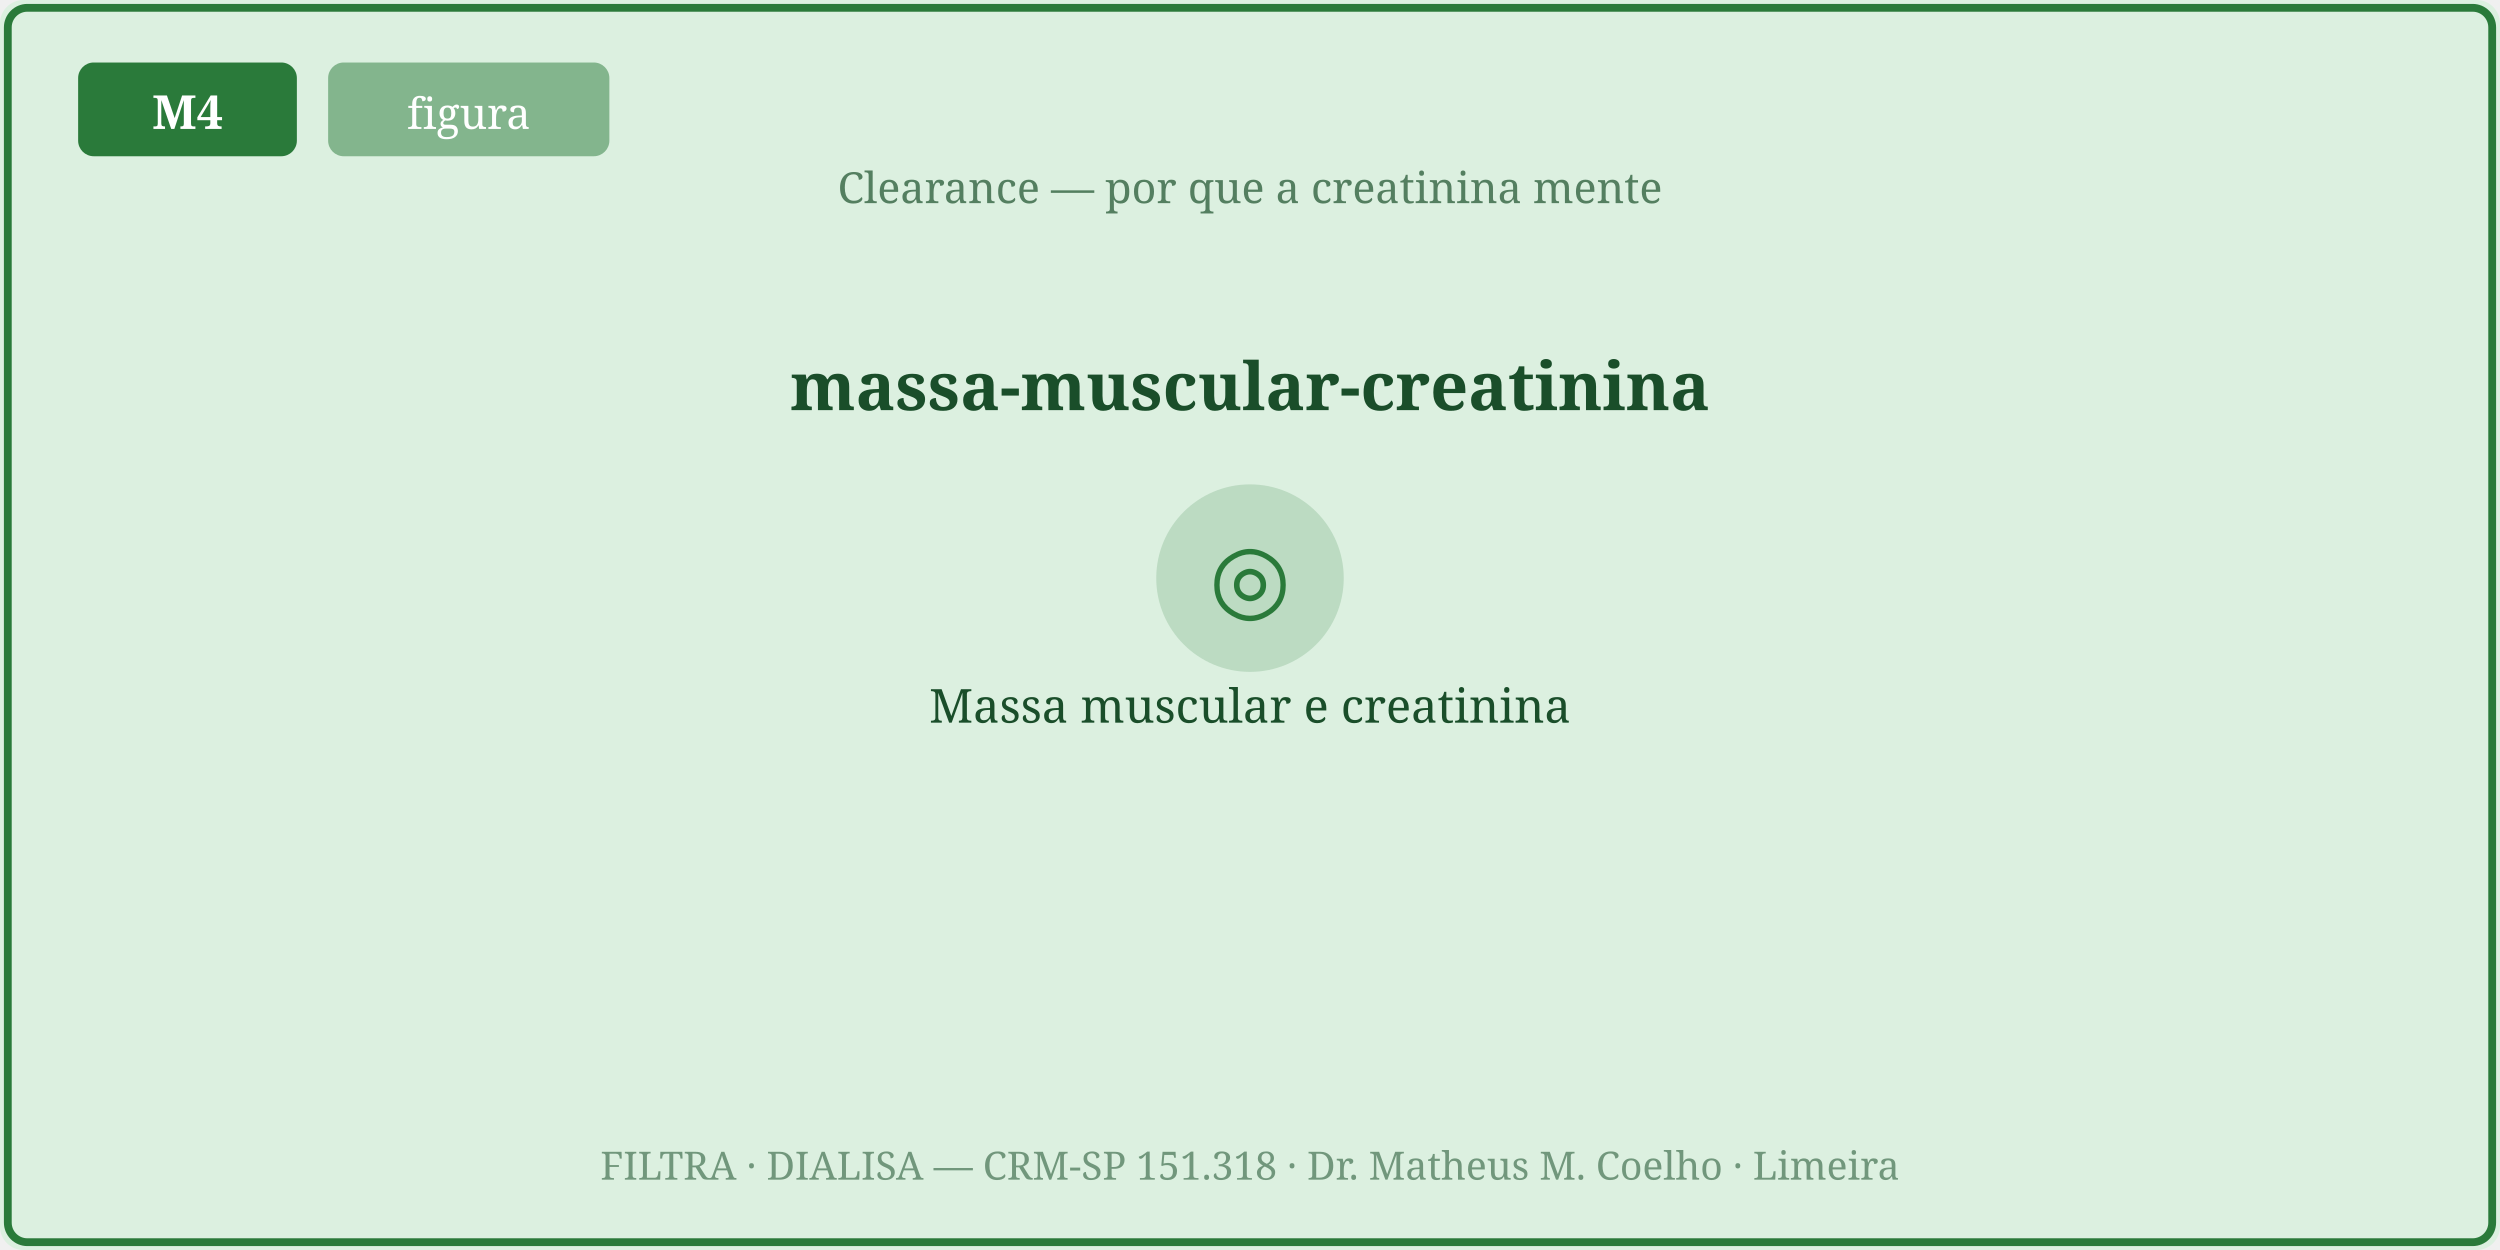
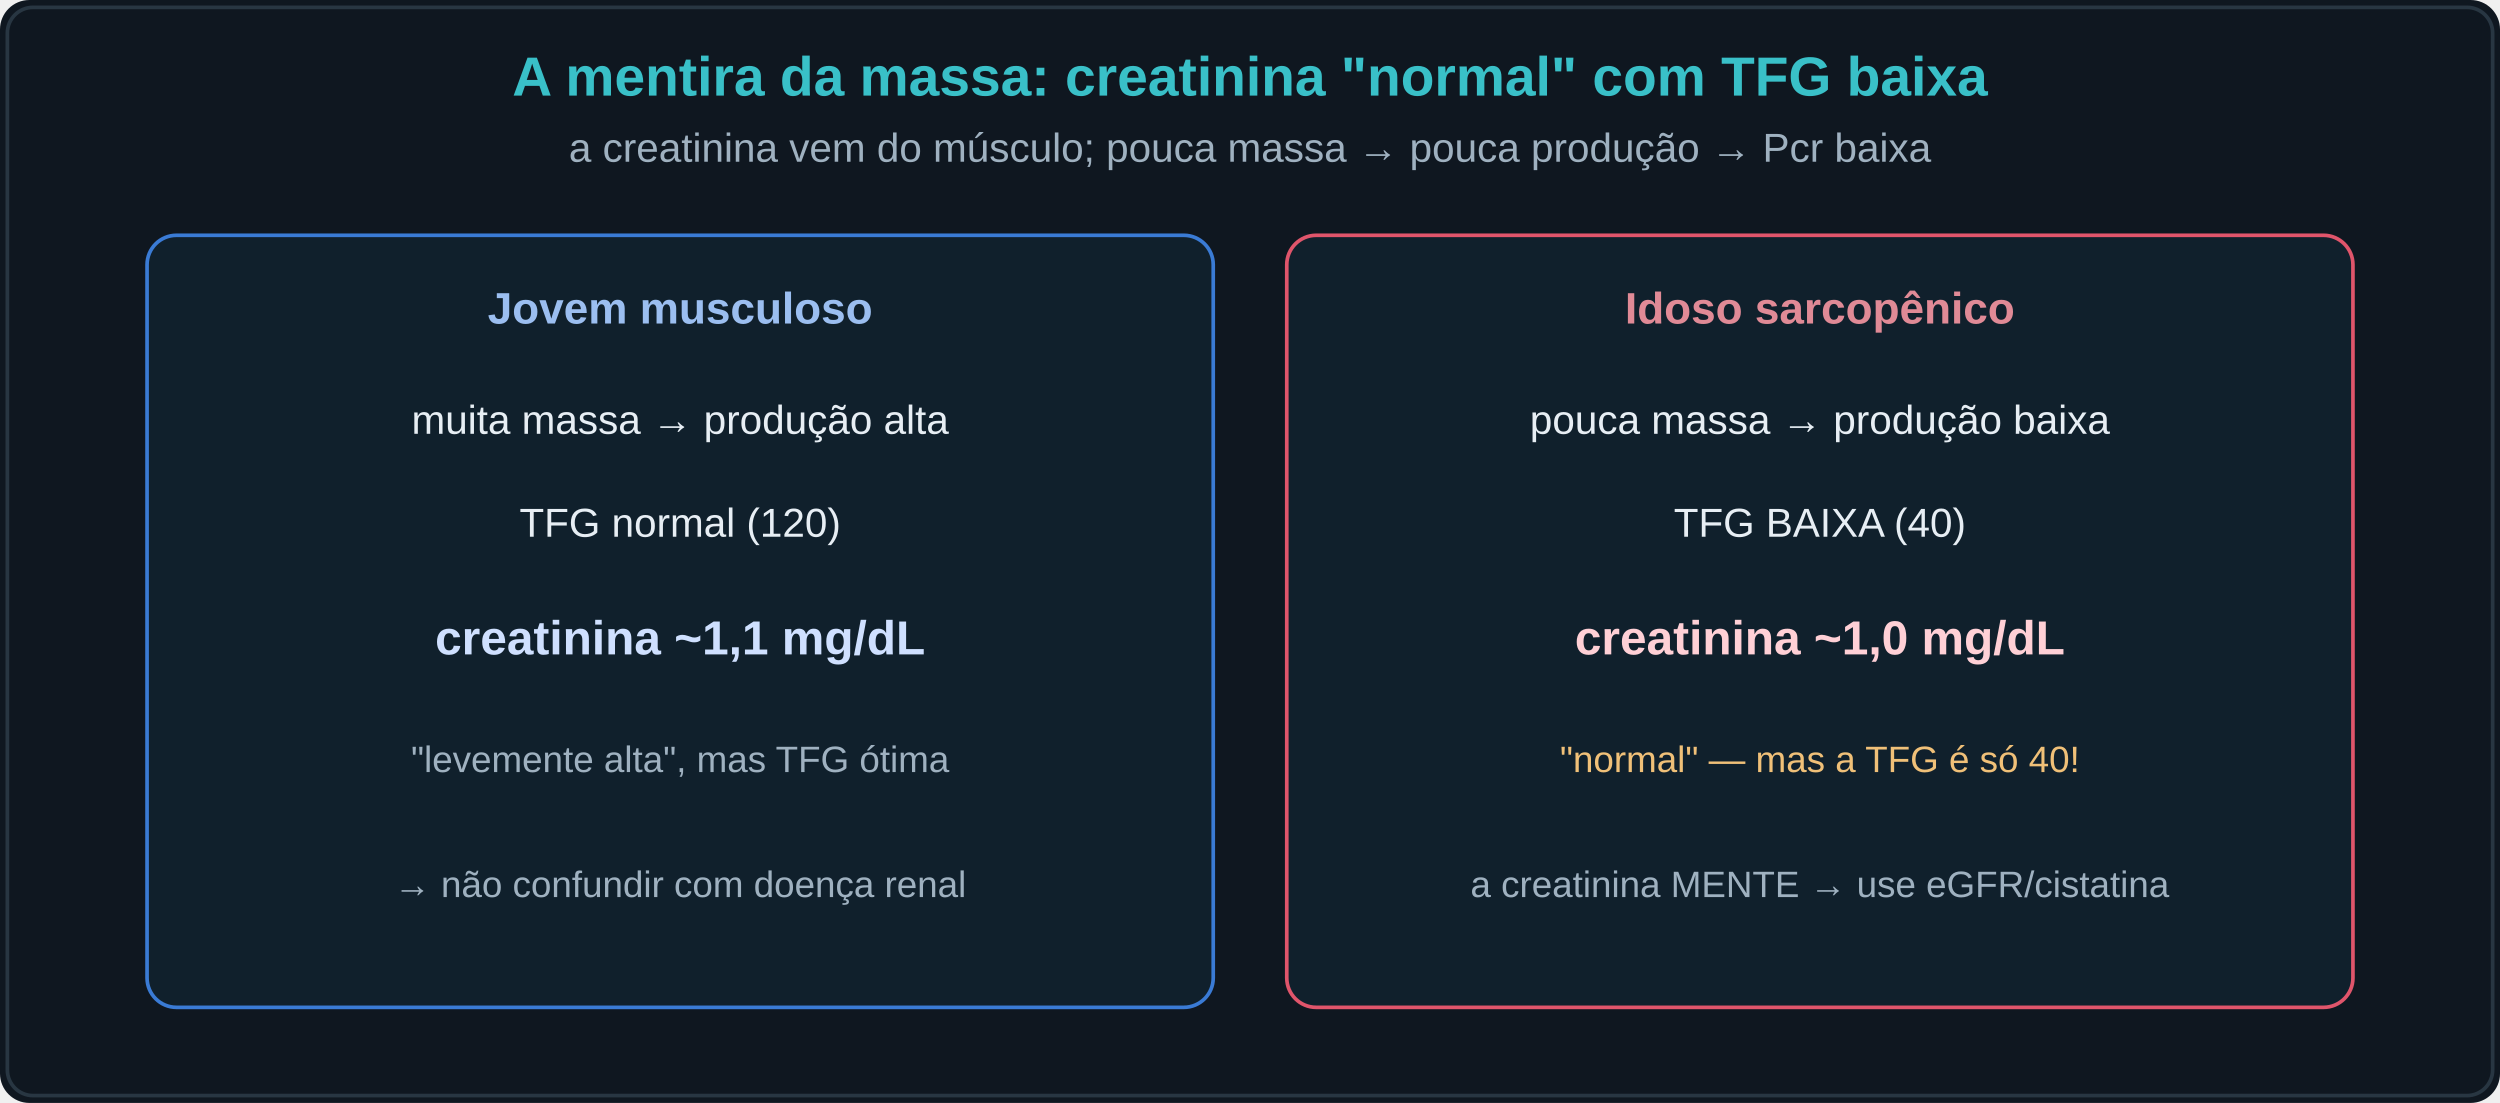
- <svg xmlns="http://www.w3.org/2000/svg" viewBox="0 0 640 320" font-family="Georgia,serif">
-   <rect width="640" height="320" fill="#dcf0e0" rx="6" />
-   <rect x="2" y="2" width="636" height="316" rx="5" fill="none" stroke="#2a7a3a" stroke-width="2" />
-   <rect x="20" y="16" width="56" height="24" rx="4" fill="#2a7a3a" />
-   <text x="48" y="33" text-anchor="middle" font-size="12" font-weight="bold" fill="white">M4</text>
-   <rect x="84" y="16" width="72" height="24" rx="4" fill="#2a7a3a" opacity="0.5" />
-   <text x="120" y="33" text-anchor="middle" font-size="11" fill="white">figura</text>
-   <text x="320" y="52" text-anchor="middle" font-size="11" fill="#1a4e2a" opacity="0.7">Clearance — por que a creatinina mente</text>
-   <text x="320" y="105" text-anchor="middle" font-size="17" font-weight="bold" fill="#1a4e2a">massa-muscular-creatinina</text>
-   <circle cx="320" cy="148" r="24" fill="#2a7a3a" opacity="0.18" />
-   <text x="320" y="156" text-anchor="middle" font-size="24" fill="#2a7a3a">◎</text>
-   <text x="320" y="185" text-anchor="middle" font-size="12" fill="#1a4e2a">Massa muscular e creatinina</text>
-   <text x="320" y="302" text-anchor="middle" font-size="10" fill="#1a4e2a" opacity="0.55">FILTRA · DIALISA — CRM-SP 151.318 · Dr. Matheus M. Coelho · Limeira</text>
+ <svg xmlns="http://www.w3.org/2000/svg" viewBox="0 0 680 300" font-family="system-ui,Arial,sans-serif">
+   <rect width="680" height="300" rx="8" fill="#0f1720" />
+   <rect x="2" y="2" width="676" height="296" rx="7" fill="none" stroke="#283642" />
+   <text x="340" y="26" text-anchor="middle" font-size="15" font-weight="bold" fill="#39c0c8">A mentira da massa: creatinina "normal" com TFG baixa</text>
+   <text x="340" y="44" text-anchor="middle" font-size="11" fill="#9fb1c0">a creatinina vem do músculo; pouca massa → pouca produção → Pcr baixa</text>
+   <rect x="40" y="64" width="290" height="210" rx="8" fill="#10202c" stroke="#3a7bd5" />
+   <text x="185" y="88" text-anchor="middle" font-size="12" fill="#9bbef0" font-weight="bold">Jovem musculoso</text>
+   <text x="185" y="118" text-anchor="middle" font-size="11" fill="#e7eef4">muita massa → produção alta</text>
+   <text x="185" y="146" text-anchor="middle" font-size="11" fill="#e7eef4">TFG normal (120)</text>
+   <text x="185" y="178" text-anchor="middle" font-size="13" fill="#cfe0ff" font-weight="bold">creatinina ~1,1 mg/dL</text>
+   <text x="185" y="210" text-anchor="middle" font-size="10" fill="#9fb1c0">"levemente alta", mas TFG ótima</text>
+   <text x="185" y="244" text-anchor="middle" font-size="10" fill="#9fb1c0">→ não confundir com doença renal</text>
+   <rect x="350" y="64" width="290" height="210" rx="8" fill="#10202c" stroke="#e0556b" />
+   <text x="495" y="88" text-anchor="middle" font-size="12" fill="#e08a96" font-weight="bold">Idoso sarcopênico</text>
+   <text x="495" y="118" text-anchor="middle" font-size="11" fill="#e7eef4">pouca massa → produção baixa</text>
+   <text x="495" y="146" text-anchor="middle" font-size="11" fill="#e7eef4">TFG BAIXA (40)</text>
+   <text x="495" y="178" text-anchor="middle" font-size="13" fill="#ffd0d6" font-weight="bold">creatinina ~1,0 mg/dL</text>
+   <text x="495" y="210" text-anchor="middle" font-size="10" fill="#f0c078">"normal" — mas a TFG é só 40!</text>
+   <text x="495" y="244" text-anchor="middle" font-size="10" fill="#9fb1c0">a creatinina MENTE → use eGFR/cistatina</text>
</svg>
